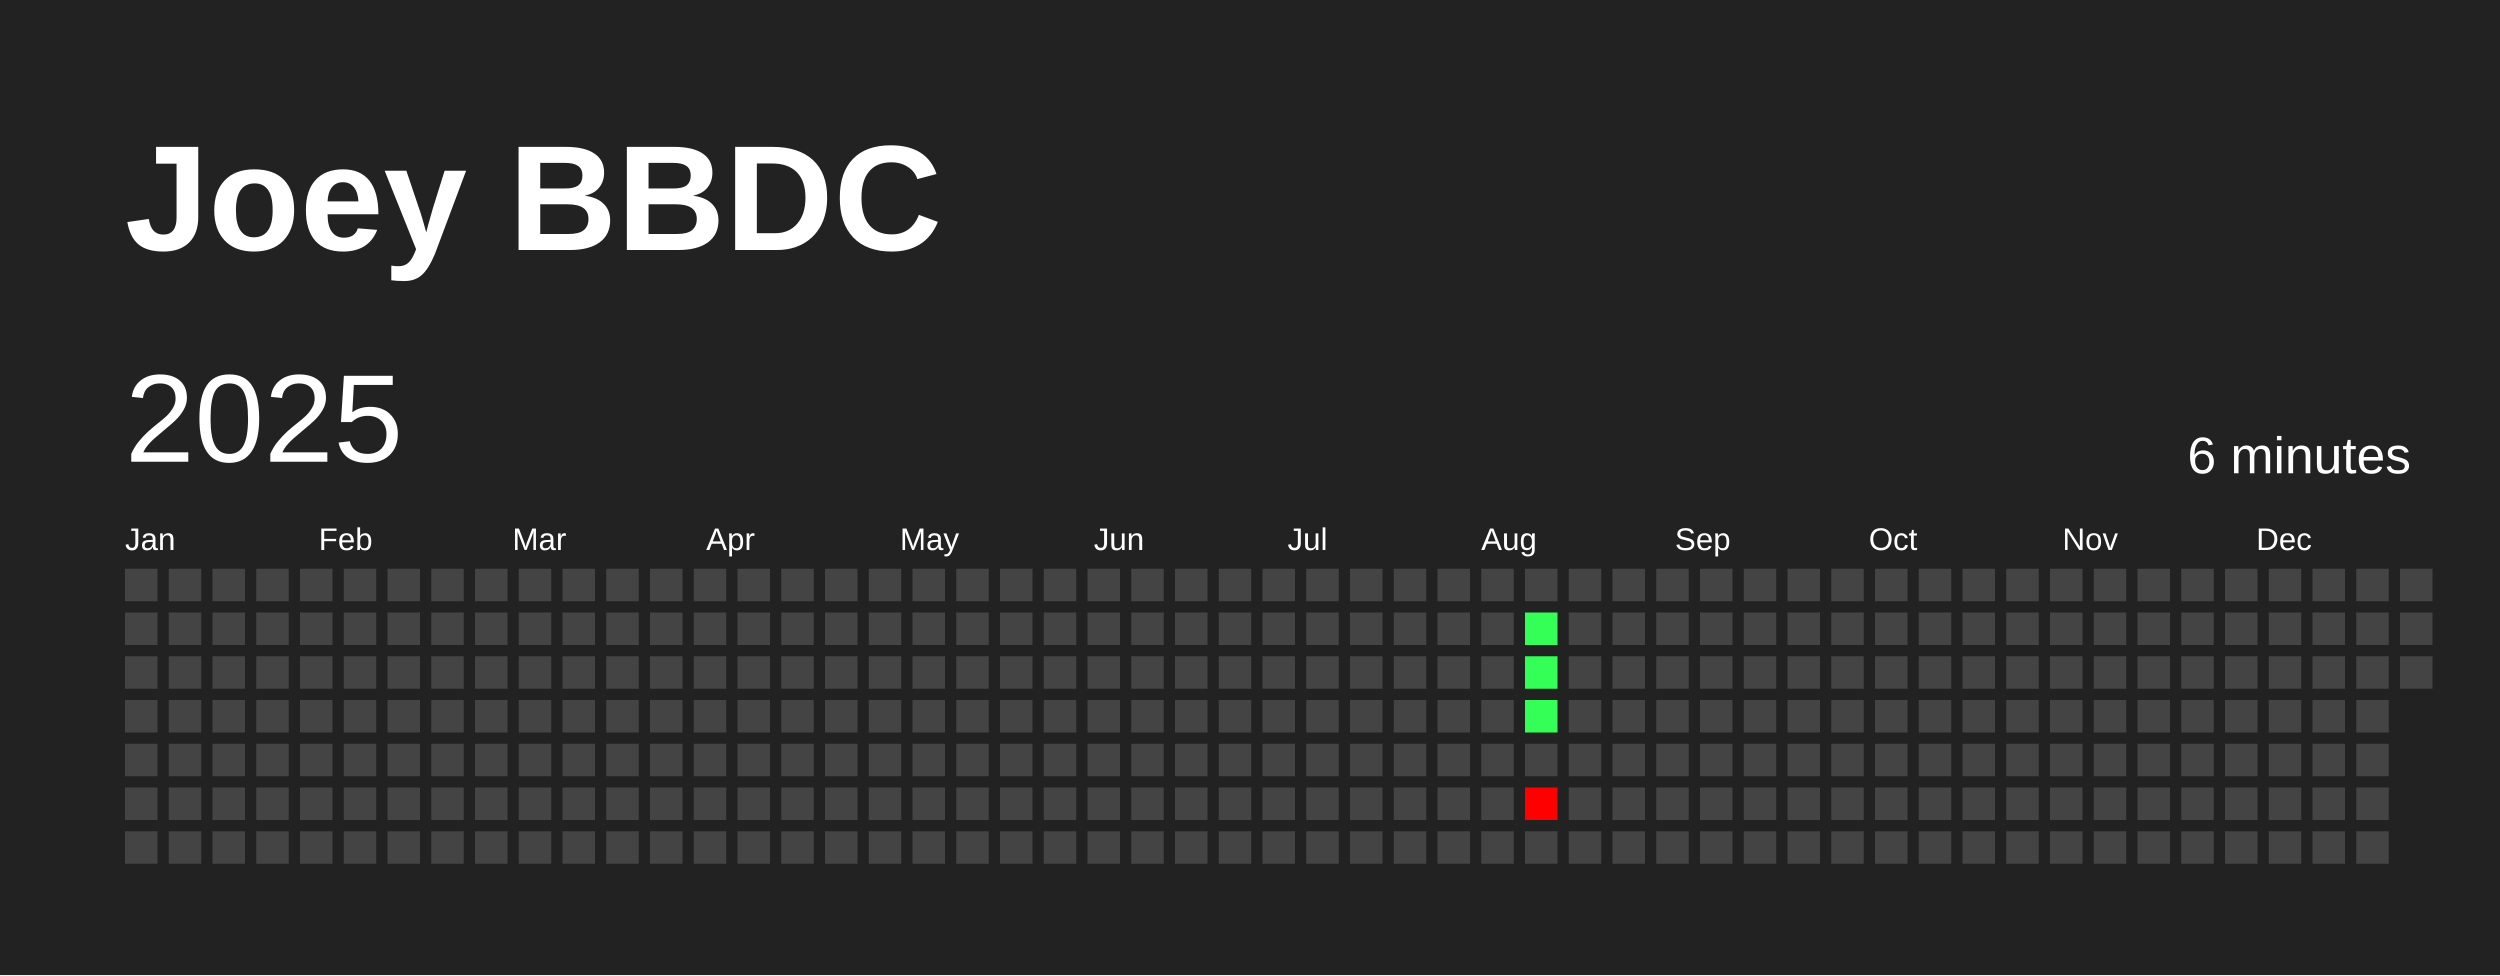
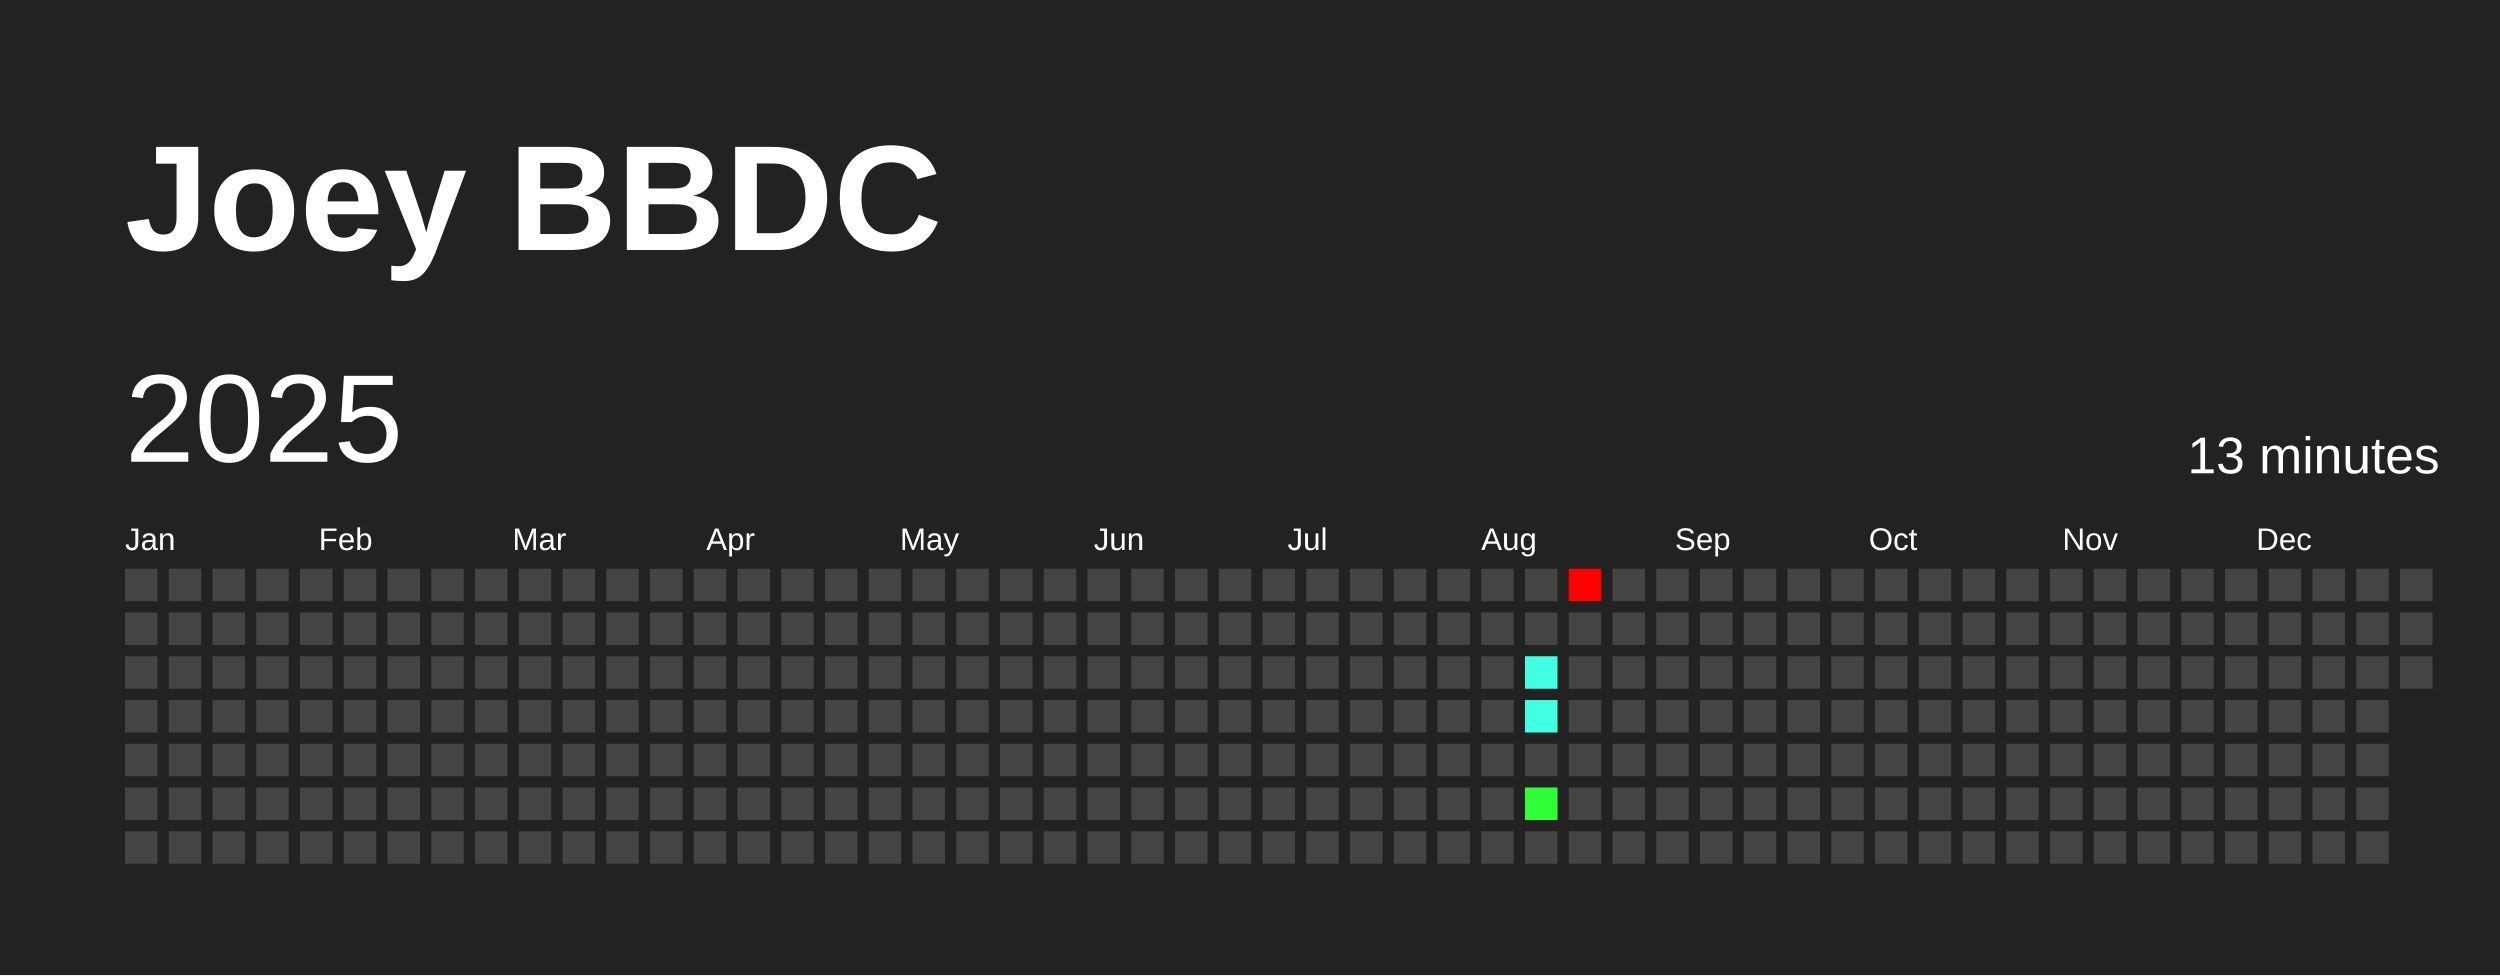
<svg xmlns="http://www.w3.org/2000/svg" baseProfile="full" height="78mm" version="1.1" viewBox="0,0,200,78" width="200mm">
  <defs />
  <rect fill="#222222" height="78" width="200" x="0" y="0" />
  <text fill="#FFFFFF" style="font-size:12px; font-family:Arial; font-weight:bold;" x="10" y="20">Joey BBDC</text>
  <text dominant-baseline="hanging" fill="#FFFFFF" style="font-size:10.0px; font-family:Arial;" x="10" y="30">2025</text>
-   <text dominant-baseline="hanging" fill="#FFFFFF" style="font-size:4.125px; font-family:Arial;" x="175" y="35">6 minutes</text>
+   <text dominant-baseline="hanging" fill="#FFFFFF" style="font-size:4.125px; font-family:Arial;" x="175" y="35">13 minutes</text>
  <text fill="#FFFFFF" style="font-size:2.5px; font-family:Arial" x="10.0" y="44">Jan</text>
  <text fill="#FFFFFF" style="font-size:2.5px; font-family:Arial" x="25.5" y="44">Feb</text>
  <text fill="#FFFFFF" style="font-size:2.5px; font-family:Arial" x="41.0" y="44">Mar</text>
  <text fill="#FFFFFF" style="font-size:2.5px; font-family:Arial" x="56.5" y="44">Apr</text>
  <text fill="#FFFFFF" style="font-size:2.5px; font-family:Arial" x="72.0" y="44">May</text>
  <text fill="#FFFFFF" style="font-size:2.5px; font-family:Arial" x="87.5" y="44">Jun</text>
  <text fill="#FFFFFF" style="font-size:2.5px; font-family:Arial" x="103.0" y="44">Jul</text>
  <text fill="#FFFFFF" style="font-size:2.5px; font-family:Arial" x="118.5" y="44">Aug</text>
  <text fill="#FFFFFF" style="font-size:2.5px; font-family:Arial" x="134.0" y="44">Sep</text>
  <text fill="#FFFFFF" style="font-size:2.5px; font-family:Arial" x="149.5" y="44">Oct</text>
  <text fill="#FFFFFF" style="font-size:2.5px; font-family:Arial" x="165.0" y="44">Nov</text>
  <text fill="#FFFFFF" style="font-size:2.5px; font-family:Arial" x="180.5" y="44">Dec</text>
  <rect fill="#444444" height="2.6" width="2.6" x="10.0" y="45.5" />
  <rect fill="#444444" height="2.6" width="2.6" x="10.0" y="49.0" />
  <rect fill="#444444" height="2.6" width="2.6" x="10.0" y="52.5" />
  <rect fill="#444444" height="2.6" width="2.6" x="10.0" y="56.0" />
  <rect fill="#444444" height="2.6" width="2.6" x="10.0" y="59.5" />
  <rect fill="#444444" height="2.6" width="2.6" x="10.0" y="63.0" />
  <rect fill="#444444" height="2.6" width="2.6" x="10.0" y="66.5" />
  <rect fill="#444444" height="2.6" width="2.6" x="13.5" y="45.5" />
  <rect fill="#444444" height="2.6" width="2.6" x="13.5" y="49.0" />
  <rect fill="#444444" height="2.6" width="2.6" x="13.5" y="52.5" />
  <rect fill="#444444" height="2.6" width="2.6" x="13.5" y="56.0" />
  <rect fill="#444444" height="2.6" width="2.6" x="13.5" y="59.5" />
  <rect fill="#444444" height="2.6" width="2.6" x="13.5" y="63.0" />
  <rect fill="#444444" height="2.6" width="2.6" x="13.5" y="66.5" />
  <rect fill="#444444" height="2.6" width="2.6" x="17.0" y="45.5" />
  <rect fill="#444444" height="2.6" width="2.6" x="17.0" y="49.0" />
  <rect fill="#444444" height="2.6" width="2.6" x="17.0" y="52.5" />
  <rect fill="#444444" height="2.6" width="2.6" x="17.0" y="56.0" />
  <rect fill="#444444" height="2.6" width="2.6" x="17.0" y="59.5" />
  <rect fill="#444444" height="2.6" width="2.6" x="17.0" y="63.0" />
  <rect fill="#444444" height="2.6" width="2.6" x="17.0" y="66.5" />
  <rect fill="#444444" height="2.6" width="2.6" x="20.5" y="45.5" />
  <rect fill="#444444" height="2.6" width="2.6" x="20.5" y="49.0" />
  <rect fill="#444444" height="2.6" width="2.6" x="20.5" y="52.5" />
  <rect fill="#444444" height="2.6" width="2.6" x="20.5" y="56.0" />
  <rect fill="#444444" height="2.6" width="2.6" x="20.5" y="59.5" />
  <rect fill="#444444" height="2.6" width="2.6" x="20.5" y="63.0" />
  <rect fill="#444444" height="2.6" width="2.6" x="20.5" y="66.5" />
  <rect fill="#444444" height="2.6" width="2.6" x="24.0" y="45.5" />
  <rect fill="#444444" height="2.6" width="2.6" x="24.0" y="49.0" />
  <rect fill="#444444" height="2.6" width="2.6" x="24.0" y="52.5" />
  <rect fill="#444444" height="2.6" width="2.6" x="24.0" y="56.0" />
  <rect fill="#444444" height="2.6" width="2.6" x="24.0" y="59.5" />
  <rect fill="#444444" height="2.6" width="2.6" x="24.0" y="63.0" />
  <rect fill="#444444" height="2.6" width="2.6" x="24.0" y="66.5" />
  <rect fill="#444444" height="2.6" width="2.6" x="27.5" y="45.5" />
  <rect fill="#444444" height="2.6" width="2.6" x="27.5" y="49.0" />
  <rect fill="#444444" height="2.6" width="2.6" x="27.5" y="52.5" />
  <rect fill="#444444" height="2.6" width="2.6" x="27.5" y="56.0" />
  <rect fill="#444444" height="2.6" width="2.6" x="27.5" y="59.5" />
  <rect fill="#444444" height="2.6" width="2.6" x="27.5" y="63.0" />
  <rect fill="#444444" height="2.6" width="2.6" x="27.5" y="66.5" />
  <rect fill="#444444" height="2.6" width="2.6" x="31.0" y="45.5" />
  <rect fill="#444444" height="2.6" width="2.6" x="31.0" y="49.0" />
  <rect fill="#444444" height="2.6" width="2.6" x="31.0" y="52.5" />
  <rect fill="#444444" height="2.6" width="2.6" x="31.0" y="56.0" />
  <rect fill="#444444" height="2.6" width="2.6" x="31.0" y="59.5" />
  <rect fill="#444444" height="2.6" width="2.6" x="31.0" y="63.0" />
  <rect fill="#444444" height="2.6" width="2.6" x="31.0" y="66.5" />
  <rect fill="#444444" height="2.6" width="2.6" x="34.5" y="45.5" />
  <rect fill="#444444" height="2.6" width="2.6" x="34.5" y="49.0" />
  <rect fill="#444444" height="2.6" width="2.6" x="34.5" y="52.5" />
  <rect fill="#444444" height="2.6" width="2.6" x="34.5" y="56.0" />
  <rect fill="#444444" height="2.6" width="2.6" x="34.5" y="59.5" />
  <rect fill="#444444" height="2.6" width="2.6" x="34.5" y="63.0" />
  <rect fill="#444444" height="2.6" width="2.6" x="34.5" y="66.5" />
  <rect fill="#444444" height="2.6" width="2.6" x="38.0" y="45.5" />
  <rect fill="#444444" height="2.6" width="2.6" x="38.0" y="49.0" />
  <rect fill="#444444" height="2.6" width="2.6" x="38.0" y="52.5" />
  <rect fill="#444444" height="2.6" width="2.6" x="38.0" y="56.0" />
  <rect fill="#444444" height="2.6" width="2.6" x="38.0" y="59.5" />
  <rect fill="#444444" height="2.6" width="2.6" x="38.0" y="63.0" />
  <rect fill="#444444" height="2.6" width="2.6" x="38.0" y="66.5" />
  <rect fill="#444444" height="2.6" width="2.6" x="41.5" y="45.5" />
  <rect fill="#444444" height="2.6" width="2.6" x="41.5" y="49.0" />
  <rect fill="#444444" height="2.6" width="2.6" x="41.5" y="52.5" />
  <rect fill="#444444" height="2.6" width="2.6" x="41.5" y="56.0" />
  <rect fill="#444444" height="2.6" width="2.6" x="41.5" y="59.5" />
  <rect fill="#444444" height="2.6" width="2.6" x="41.5" y="63.0" />
  <rect fill="#444444" height="2.6" width="2.6" x="41.5" y="66.5" />
  <rect fill="#444444" height="2.6" width="2.6" x="45.0" y="45.5" />
  <rect fill="#444444" height="2.6" width="2.6" x="45.0" y="49.0" />
  <rect fill="#444444" height="2.6" width="2.6" x="45.0" y="52.5" />
  <rect fill="#444444" height="2.6" width="2.6" x="45.0" y="56.0" />
  <rect fill="#444444" height="2.6" width="2.6" x="45.0" y="59.5" />
  <rect fill="#444444" height="2.6" width="2.6" x="45.0" y="63.0" />
  <rect fill="#444444" height="2.6" width="2.6" x="45.0" y="66.5" />
  <rect fill="#444444" height="2.6" width="2.6" x="48.5" y="45.5" />
  <rect fill="#444444" height="2.6" width="2.6" x="48.5" y="49.0" />
  <rect fill="#444444" height="2.6" width="2.6" x="48.5" y="52.5" />
  <rect fill="#444444" height="2.6" width="2.6" x="48.5" y="56.0" />
  <rect fill="#444444" height="2.6" width="2.6" x="48.5" y="59.5" />
  <rect fill="#444444" height="2.6" width="2.6" x="48.5" y="63.0" />
  <rect fill="#444444" height="2.6" width="2.6" x="48.5" y="66.5" />
  <rect fill="#444444" height="2.6" width="2.6" x="52.0" y="45.5" />
  <rect fill="#444444" height="2.6" width="2.6" x="52.0" y="49.0" />
  <rect fill="#444444" height="2.6" width="2.6" x="52.0" y="52.5" />
  <rect fill="#444444" height="2.6" width="2.6" x="52.0" y="56.0" />
  <rect fill="#444444" height="2.6" width="2.6" x="52.0" y="59.5" />
  <rect fill="#444444" height="2.6" width="2.6" x="52.0" y="63.0" />
  <rect fill="#444444" height="2.6" width="2.6" x="52.0" y="66.5" />
  <rect fill="#444444" height="2.6" width="2.6" x="55.5" y="45.5" />
  <rect fill="#444444" height="2.6" width="2.6" x="55.5" y="49.0" />
  <rect fill="#444444" height="2.6" width="2.6" x="55.5" y="52.5" />
  <rect fill="#444444" height="2.6" width="2.6" x="55.5" y="56.0" />
  <rect fill="#444444" height="2.6" width="2.6" x="55.5" y="59.5" />
  <rect fill="#444444" height="2.6" width="2.6" x="55.5" y="63.0" />
  <rect fill="#444444" height="2.6" width="2.6" x="55.5" y="66.5" />
  <rect fill="#444444" height="2.6" width="2.6" x="59.0" y="45.5" />
  <rect fill="#444444" height="2.6" width="2.6" x="59.0" y="49.0" />
  <rect fill="#444444" height="2.6" width="2.6" x="59.0" y="52.5" />
  <rect fill="#444444" height="2.6" width="2.6" x="59.0" y="56.0" />
  <rect fill="#444444" height="2.6" width="2.6" x="59.0" y="59.5" />
  <rect fill="#444444" height="2.6" width="2.6" x="59.0" y="63.0" />
  <rect fill="#444444" height="2.6" width="2.6" x="59.0" y="66.5" />
  <rect fill="#444444" height="2.6" width="2.6" x="62.5" y="45.5" />
  <rect fill="#444444" height="2.6" width="2.6" x="62.5" y="49.0" />
  <rect fill="#444444" height="2.6" width="2.6" x="62.5" y="52.5" />
  <rect fill="#444444" height="2.6" width="2.6" x="62.5" y="56.0" />
  <rect fill="#444444" height="2.6" width="2.6" x="62.5" y="59.5" />
  <rect fill="#444444" height="2.6" width="2.6" x="62.5" y="63.0" />
  <rect fill="#444444" height="2.6" width="2.6" x="62.5" y="66.5" />
  <rect fill="#444444" height="2.6" width="2.6" x="66.0" y="45.5" />
  <rect fill="#444444" height="2.6" width="2.6" x="66.0" y="49.0" />
  <rect fill="#444444" height="2.6" width="2.6" x="66.0" y="52.5" />
  <rect fill="#444444" height="2.6" width="2.6" x="66.0" y="56.0" />
  <rect fill="#444444" height="2.6" width="2.6" x="66.0" y="59.5" />
  <rect fill="#444444" height="2.6" width="2.6" x="66.0" y="63.0" />
  <rect fill="#444444" height="2.6" width="2.6" x="66.0" y="66.5" />
  <rect fill="#444444" height="2.6" width="2.6" x="69.5" y="45.5" />
  <rect fill="#444444" height="2.6" width="2.6" x="69.5" y="49.0" />
  <rect fill="#444444" height="2.6" width="2.6" x="69.5" y="52.5" />
  <rect fill="#444444" height="2.6" width="2.6" x="69.5" y="56.0" />
  <rect fill="#444444" height="2.6" width="2.6" x="69.5" y="59.5" />
  <rect fill="#444444" height="2.6" width="2.6" x="69.5" y="63.0" />
  <rect fill="#444444" height="2.6" width="2.6" x="69.5" y="66.5" />
  <rect fill="#444444" height="2.6" width="2.6" x="73.0" y="45.5" />
  <rect fill="#444444" height="2.6" width="2.6" x="73.0" y="49.0" />
  <rect fill="#444444" height="2.6" width="2.6" x="73.0" y="52.5" />
  <rect fill="#444444" height="2.6" width="2.6" x="73.0" y="56.0" />
  <rect fill="#444444" height="2.6" width="2.6" x="73.0" y="59.5" />
  <rect fill="#444444" height="2.6" width="2.6" x="73.0" y="63.0" />
  <rect fill="#444444" height="2.6" width="2.6" x="73.0" y="66.5" />
  <rect fill="#444444" height="2.6" width="2.6" x="76.5" y="45.5" />
  <rect fill="#444444" height="2.6" width="2.6" x="76.5" y="49.0" />
  <rect fill="#444444" height="2.6" width="2.6" x="76.5" y="52.5" />
  <rect fill="#444444" height="2.6" width="2.6" x="76.5" y="56.0" />
  <rect fill="#444444" height="2.6" width="2.6" x="76.5" y="59.5" />
  <rect fill="#444444" height="2.6" width="2.6" x="76.5" y="63.0" />
  <rect fill="#444444" height="2.6" width="2.6" x="76.5" y="66.5" />
  <rect fill="#444444" height="2.6" width="2.6" x="80.0" y="45.5" />
  <rect fill="#444444" height="2.6" width="2.6" x="80.0" y="49.0" />
  <rect fill="#444444" height="2.6" width="2.6" x="80.0" y="52.5" />
  <rect fill="#444444" height="2.6" width="2.6" x="80.0" y="56.0" />
  <rect fill="#444444" height="2.6" width="2.6" x="80.0" y="59.5" />
  <rect fill="#444444" height="2.6" width="2.6" x="80.0" y="63.0" />
  <rect fill="#444444" height="2.6" width="2.6" x="80.0" y="66.5" />
  <rect fill="#444444" height="2.6" width="2.6" x="83.5" y="45.5" />
  <rect fill="#444444" height="2.6" width="2.6" x="83.5" y="49.0" />
  <rect fill="#444444" height="2.6" width="2.6" x="83.5" y="52.5" />
  <rect fill="#444444" height="2.6" width="2.6" x="83.5" y="56.0" />
  <rect fill="#444444" height="2.6" width="2.6" x="83.5" y="59.5" />
  <rect fill="#444444" height="2.6" width="2.6" x="83.5" y="63.0" />
  <rect fill="#444444" height="2.6" width="2.6" x="83.5" y="66.5" />
  <rect fill="#444444" height="2.6" width="2.6" x="87.0" y="45.5" />
  <rect fill="#444444" height="2.6" width="2.6" x="87.0" y="49.0" />
  <rect fill="#444444" height="2.6" width="2.6" x="87.0" y="52.5" />
  <rect fill="#444444" height="2.6" width="2.6" x="87.0" y="56.0" />
  <rect fill="#444444" height="2.6" width="2.6" x="87.0" y="59.5" />
  <rect fill="#444444" height="2.6" width="2.6" x="87.0" y="63.0" />
  <rect fill="#444444" height="2.6" width="2.6" x="87.0" y="66.5" />
  <rect fill="#444444" height="2.6" width="2.6" x="90.5" y="45.5" />
  <rect fill="#444444" height="2.6" width="2.6" x="90.5" y="49.0" />
  <rect fill="#444444" height="2.6" width="2.6" x="90.5" y="52.5" />
  <rect fill="#444444" height="2.6" width="2.6" x="90.5" y="56.0" />
  <rect fill="#444444" height="2.6" width="2.6" x="90.5" y="59.5" />
  <rect fill="#444444" height="2.6" width="2.6" x="90.5" y="63.0" />
  <rect fill="#444444" height="2.6" width="2.6" x="90.5" y="66.5" />
  <rect fill="#444444" height="2.6" width="2.6" x="94.0" y="45.5" />
  <rect fill="#444444" height="2.6" width="2.6" x="94.0" y="49.0" />
  <rect fill="#444444" height="2.6" width="2.6" x="94.0" y="52.5" />
  <rect fill="#444444" height="2.6" width="2.6" x="94.0" y="56.0" />
  <rect fill="#444444" height="2.6" width="2.6" x="94.0" y="59.5" />
  <rect fill="#444444" height="2.6" width="2.6" x="94.0" y="63.0" />
  <rect fill="#444444" height="2.6" width="2.6" x="94.0" y="66.5" />
  <rect fill="#444444" height="2.6" width="2.6" x="97.5" y="45.5" />
  <rect fill="#444444" height="2.6" width="2.6" x="97.5" y="49.0" />
  <rect fill="#444444" height="2.6" width="2.6" x="97.5" y="52.5" />
  <rect fill="#444444" height="2.6" width="2.6" x="97.5" y="56.0" />
  <rect fill="#444444" height="2.6" width="2.6" x="97.5" y="59.5" />
  <rect fill="#444444" height="2.6" width="2.6" x="97.5" y="63.0" />
  <rect fill="#444444" height="2.6" width="2.6" x="97.5" y="66.5" />
  <rect fill="#444444" height="2.6" width="2.6" x="101.0" y="45.5" />
  <rect fill="#444444" height="2.6" width="2.6" x="101.0" y="49.0" />
  <rect fill="#444444" height="2.6" width="2.6" x="101.0" y="52.5" />
  <rect fill="#444444" height="2.6" width="2.6" x="101.0" y="56.0" />
  <rect fill="#444444" height="2.6" width="2.6" x="101.0" y="59.5" />
  <rect fill="#444444" height="2.6" width="2.6" x="101.0" y="63.0" />
  <rect fill="#444444" height="2.6" width="2.6" x="101.0" y="66.5" />
  <rect fill="#444444" height="2.6" width="2.6" x="104.5" y="45.5" />
  <rect fill="#444444" height="2.6" width="2.6" x="104.5" y="49.0" />
  <rect fill="#444444" height="2.6" width="2.6" x="104.5" y="52.5" />
  <rect fill="#444444" height="2.6" width="2.6" x="104.5" y="56.0" />
  <rect fill="#444444" height="2.6" width="2.6" x="104.5" y="59.5" />
  <rect fill="#444444" height="2.6" width="2.6" x="104.5" y="63.0" />
  <rect fill="#444444" height="2.6" width="2.6" x="104.5" y="66.5" />
  <rect fill="#444444" height="2.6" width="2.6" x="108.0" y="45.5" />
  <rect fill="#444444" height="2.6" width="2.6" x="108.0" y="49.0" />
  <rect fill="#444444" height="2.6" width="2.6" x="108.0" y="52.5" />
  <rect fill="#444444" height="2.6" width="2.6" x="108.0" y="56.0" />
  <rect fill="#444444" height="2.6" width="2.6" x="108.0" y="59.5" />
  <rect fill="#444444" height="2.6" width="2.6" x="108.0" y="63.0" />
  <rect fill="#444444" height="2.6" width="2.6" x="108.0" y="66.5" />
  <rect fill="#444444" height="2.6" width="2.6" x="111.5" y="45.5" />
  <rect fill="#444444" height="2.6" width="2.6" x="111.5" y="49.0" />
  <rect fill="#444444" height="2.6" width="2.6" x="111.5" y="52.5" />
  <rect fill="#444444" height="2.6" width="2.6" x="111.5" y="56.0" />
  <rect fill="#444444" height="2.6" width="2.6" x="111.5" y="59.5" />
  <rect fill="#444444" height="2.6" width="2.6" x="111.5" y="63.0" />
  <rect fill="#444444" height="2.6" width="2.6" x="111.5" y="66.5" />
  <rect fill="#444444" height="2.6" width="2.6" x="115.0" y="45.5" />
  <rect fill="#444444" height="2.6" width="2.6" x="115.0" y="49.0" />
  <rect fill="#444444" height="2.6" width="2.6" x="115.0" y="52.5" />
  <rect fill="#444444" height="2.6" width="2.6" x="115.0" y="56.0" />
  <rect fill="#444444" height="2.6" width="2.6" x="115.0" y="59.5" />
  <rect fill="#444444" height="2.6" width="2.6" x="115.0" y="63.0" />
  <rect fill="#444444" height="2.6" width="2.6" x="115.0" y="66.5" />
  <rect fill="#444444" height="2.6" width="2.6" x="118.5" y="45.5" />
  <rect fill="#444444" height="2.6" width="2.6" x="118.5" y="49.0" />
  <rect fill="#444444" height="2.6" width="2.6" x="118.5" y="52.5" />
  <rect fill="#444444" height="2.6" width="2.6" x="118.5" y="56.0" />
  <rect fill="#444444" height="2.6" width="2.6" x="118.5" y="59.5" />
  <rect fill="#444444" height="2.6" width="2.6" x="118.5" y="63.0" />
  <rect fill="#444444" height="2.6" width="2.6" x="118.5" y="66.5" />
  <rect fill="#444444" height="2.6" width="2.6" x="122.0" y="45.5" />
-   <rect fill="#33ff56" height="2.6" width="2.6" x="122.0" y="49.0" />
-   <rect fill="#33ff56" height="2.6" width="2.6" x="122.0" y="52.5" />
-   <rect fill="#33ff56" height="2.6" width="2.6" x="122.0" y="56.0" />
+   <rect fill="#444444" height="2.6" width="2.6" x="122.0" y="49.0" />
+   <rect fill="#43ffe2" height="2.6" width="2.6" x="122.0" y="52.5" />
+   <rect fill="#43ffe2" height="2.6" width="2.6" x="122.0" y="56.0" />
  <rect fill="#444444" height="2.6" width="2.6" x="122.0" y="59.5" />
-   <rect fill="red" height="2.6" width="2.6" x="122.0" y="63.0" />
+   <rect fill="#30ff37" height="2.6" width="2.6" x="122.0" y="63.0" />
  <rect fill="#444444" height="2.6" width="2.6" x="122.0" y="66.5" />
-   <rect fill="#444444" height="2.6" width="2.6" x="125.5" y="45.5" />
+   <rect fill="red" height="2.6" width="2.6" x="125.5" y="45.5" />
  <rect fill="#444444" height="2.6" width="2.6" x="125.5" y="49.0" />
  <rect fill="#444444" height="2.6" width="2.6" x="125.5" y="52.5" />
  <rect fill="#444444" height="2.6" width="2.6" x="125.5" y="56.0" />
  <rect fill="#444444" height="2.6" width="2.6" x="125.5" y="59.5" />
  <rect fill="#444444" height="2.6" width="2.6" x="125.5" y="63.0" />
  <rect fill="#444444" height="2.6" width="2.6" x="125.5" y="66.5" />
  <rect fill="#444444" height="2.6" width="2.6" x="129.0" y="45.5" />
  <rect fill="#444444" height="2.6" width="2.6" x="129.0" y="49.0" />
  <rect fill="#444444" height="2.6" width="2.6" x="129.0" y="52.5" />
  <rect fill="#444444" height="2.6" width="2.6" x="129.0" y="56.0" />
  <rect fill="#444444" height="2.6" width="2.6" x="129.0" y="59.5" />
  <rect fill="#444444" height="2.6" width="2.6" x="129.0" y="63.0" />
  <rect fill="#444444" height="2.6" width="2.6" x="129.0" y="66.5" />
  <rect fill="#444444" height="2.6" width="2.6" x="132.5" y="45.5" />
  <rect fill="#444444" height="2.6" width="2.6" x="132.5" y="49.0" />
  <rect fill="#444444" height="2.6" width="2.6" x="132.5" y="52.5" />
  <rect fill="#444444" height="2.6" width="2.6" x="132.5" y="56.0" />
  <rect fill="#444444" height="2.6" width="2.6" x="132.5" y="59.5" />
  <rect fill="#444444" height="2.6" width="2.6" x="132.5" y="63.0" />
  <rect fill="#444444" height="2.6" width="2.6" x="132.5" y="66.5" />
  <rect fill="#444444" height="2.6" width="2.6" x="136.0" y="45.5" />
  <rect fill="#444444" height="2.6" width="2.6" x="136.0" y="49.0" />
  <rect fill="#444444" height="2.6" width="2.6" x="136.0" y="52.5" />
  <rect fill="#444444" height="2.6" width="2.6" x="136.0" y="56.0" />
  <rect fill="#444444" height="2.6" width="2.6" x="136.0" y="59.5" />
  <rect fill="#444444" height="2.6" width="2.6" x="136.0" y="63.0" />
  <rect fill="#444444" height="2.6" width="2.6" x="136.0" y="66.5" />
  <rect fill="#444444" height="2.6" width="2.6" x="139.5" y="45.5" />
  <rect fill="#444444" height="2.6" width="2.6" x="139.5" y="49.0" />
  <rect fill="#444444" height="2.6" width="2.6" x="139.5" y="52.5" />
  <rect fill="#444444" height="2.6" width="2.6" x="139.5" y="56.0" />
  <rect fill="#444444" height="2.6" width="2.6" x="139.5" y="59.5" />
  <rect fill="#444444" height="2.6" width="2.6" x="139.5" y="63.0" />
  <rect fill="#444444" height="2.6" width="2.6" x="139.5" y="66.5" />
  <rect fill="#444444" height="2.6" width="2.6" x="143.0" y="45.5" />
  <rect fill="#444444" height="2.6" width="2.6" x="143.0" y="49.0" />
  <rect fill="#444444" height="2.6" width="2.6" x="143.0" y="52.5" />
  <rect fill="#444444" height="2.6" width="2.6" x="143.0" y="56.0" />
  <rect fill="#444444" height="2.6" width="2.6" x="143.0" y="59.5" />
  <rect fill="#444444" height="2.6" width="2.6" x="143.0" y="63.0" />
  <rect fill="#444444" height="2.6" width="2.6" x="143.0" y="66.5" />
  <rect fill="#444444" height="2.6" width="2.6" x="146.5" y="45.5" />
  <rect fill="#444444" height="2.6" width="2.6" x="146.5" y="49.0" />
  <rect fill="#444444" height="2.6" width="2.6" x="146.5" y="52.5" />
  <rect fill="#444444" height="2.6" width="2.6" x="146.5" y="56.0" />
  <rect fill="#444444" height="2.6" width="2.6" x="146.5" y="59.5" />
  <rect fill="#444444" height="2.6" width="2.6" x="146.5" y="63.0" />
  <rect fill="#444444" height="2.6" width="2.6" x="146.5" y="66.5" />
  <rect fill="#444444" height="2.6" width="2.6" x="150.0" y="45.5" />
  <rect fill="#444444" height="2.6" width="2.6" x="150.0" y="49.0" />
  <rect fill="#444444" height="2.6" width="2.6" x="150.0" y="52.5" />
  <rect fill="#444444" height="2.6" width="2.6" x="150.0" y="56.0" />
  <rect fill="#444444" height="2.6" width="2.6" x="150.0" y="59.5" />
  <rect fill="#444444" height="2.6" width="2.6" x="150.0" y="63.0" />
  <rect fill="#444444" height="2.6" width="2.6" x="150.0" y="66.5" />
  <rect fill="#444444" height="2.6" width="2.6" x="153.5" y="45.5" />
  <rect fill="#444444" height="2.6" width="2.6" x="153.5" y="49.0" />
  <rect fill="#444444" height="2.6" width="2.6" x="153.5" y="52.5" />
  <rect fill="#444444" height="2.6" width="2.6" x="153.5" y="56.0" />
  <rect fill="#444444" height="2.6" width="2.6" x="153.5" y="59.5" />
  <rect fill="#444444" height="2.6" width="2.6" x="153.5" y="63.0" />
  <rect fill="#444444" height="2.6" width="2.6" x="153.5" y="66.5" />
  <rect fill="#444444" height="2.6" width="2.6" x="157.0" y="45.5" />
  <rect fill="#444444" height="2.6" width="2.6" x="157.0" y="49.0" />
  <rect fill="#444444" height="2.6" width="2.6" x="157.0" y="52.5" />
  <rect fill="#444444" height="2.6" width="2.6" x="157.0" y="56.0" />
  <rect fill="#444444" height="2.6" width="2.6" x="157.0" y="59.5" />
  <rect fill="#444444" height="2.6" width="2.6" x="157.0" y="63.0" />
  <rect fill="#444444" height="2.6" width="2.6" x="157.0" y="66.5" />
  <rect fill="#444444" height="2.6" width="2.6" x="160.5" y="45.5" />
  <rect fill="#444444" height="2.6" width="2.6" x="160.5" y="49.0" />
  <rect fill="#444444" height="2.6" width="2.6" x="160.5" y="52.5" />
  <rect fill="#444444" height="2.6" width="2.6" x="160.5" y="56.0" />
  <rect fill="#444444" height="2.6" width="2.6" x="160.5" y="59.5" />
  <rect fill="#444444" height="2.6" width="2.6" x="160.5" y="63.0" />
  <rect fill="#444444" height="2.6" width="2.6" x="160.5" y="66.5" />
  <rect fill="#444444" height="2.6" width="2.6" x="164.0" y="45.5" />
  <rect fill="#444444" height="2.6" width="2.6" x="164.0" y="49.0" />
  <rect fill="#444444" height="2.6" width="2.6" x="164.0" y="52.5" />
  <rect fill="#444444" height="2.6" width="2.6" x="164.0" y="56.0" />
  <rect fill="#444444" height="2.6" width="2.6" x="164.0" y="59.5" />
  <rect fill="#444444" height="2.6" width="2.6" x="164.0" y="63.0" />
  <rect fill="#444444" height="2.6" width="2.6" x="164.0" y="66.5" />
  <rect fill="#444444" height="2.6" width="2.6" x="167.5" y="45.5" />
  <rect fill="#444444" height="2.6" width="2.6" x="167.5" y="49.0" />
  <rect fill="#444444" height="2.6" width="2.6" x="167.5" y="52.5" />
  <rect fill="#444444" height="2.6" width="2.6" x="167.5" y="56.0" />
  <rect fill="#444444" height="2.6" width="2.6" x="167.5" y="59.5" />
  <rect fill="#444444" height="2.6" width="2.6" x="167.5" y="63.0" />
  <rect fill="#444444" height="2.6" width="2.6" x="167.5" y="66.5" />
  <rect fill="#444444" height="2.6" width="2.6" x="171.0" y="45.5" />
  <rect fill="#444444" height="2.6" width="2.6" x="171.0" y="49.0" />
  <rect fill="#444444" height="2.6" width="2.6" x="171.0" y="52.5" />
  <rect fill="#444444" height="2.6" width="2.6" x="171.0" y="56.0" />
  <rect fill="#444444" height="2.6" width="2.6" x="171.0" y="59.5" />
  <rect fill="#444444" height="2.6" width="2.6" x="171.0" y="63.0" />
  <rect fill="#444444" height="2.6" width="2.6" x="171.0" y="66.5" />
  <rect fill="#444444" height="2.6" width="2.6" x="174.5" y="45.5" />
  <rect fill="#444444" height="2.6" width="2.6" x="174.5" y="49.0" />
  <rect fill="#444444" height="2.6" width="2.6" x="174.5" y="52.5" />
  <rect fill="#444444" height="2.6" width="2.6" x="174.5" y="56.0" />
  <rect fill="#444444" height="2.6" width="2.6" x="174.5" y="59.5" />
  <rect fill="#444444" height="2.6" width="2.6" x="174.5" y="63.0" />
  <rect fill="#444444" height="2.6" width="2.6" x="174.5" y="66.5" />
  <rect fill="#444444" height="2.6" width="2.6" x="178.0" y="45.5" />
  <rect fill="#444444" height="2.6" width="2.6" x="178.0" y="49.0" />
  <rect fill="#444444" height="2.6" width="2.6" x="178.0" y="52.5" />
  <rect fill="#444444" height="2.6" width="2.6" x="178.0" y="56.0" />
  <rect fill="#444444" height="2.6" width="2.6" x="178.0" y="59.5" />
  <rect fill="#444444" height="2.6" width="2.6" x="178.0" y="63.0" />
  <rect fill="#444444" height="2.6" width="2.6" x="178.0" y="66.5" />
  <rect fill="#444444" height="2.6" width="2.6" x="181.5" y="45.5" />
  <rect fill="#444444" height="2.6" width="2.6" x="181.5" y="49.0" />
  <rect fill="#444444" height="2.6" width="2.6" x="181.5" y="52.5" />
  <rect fill="#444444" height="2.6" width="2.6" x="181.5" y="56.0" />
  <rect fill="#444444" height="2.6" width="2.6" x="181.5" y="59.5" />
  <rect fill="#444444" height="2.6" width="2.6" x="181.5" y="63.0" />
  <rect fill="#444444" height="2.6" width="2.6" x="181.5" y="66.5" />
  <rect fill="#444444" height="2.6" width="2.6" x="185.0" y="45.5" />
  <rect fill="#444444" height="2.6" width="2.6" x="185.0" y="49.0" />
  <rect fill="#444444" height="2.6" width="2.6" x="185.0" y="52.5" />
  <rect fill="#444444" height="2.6" width="2.6" x="185.0" y="56.0" />
  <rect fill="#444444" height="2.6" width="2.6" x="185.0" y="59.5" />
  <rect fill="#444444" height="2.6" width="2.6" x="185.0" y="63.0" />
  <rect fill="#444444" height="2.6" width="2.6" x="185.0" y="66.5" />
  <rect fill="#444444" height="2.6" width="2.6" x="188.5" y="45.5" />
  <rect fill="#444444" height="2.6" width="2.6" x="188.5" y="49.0" />
  <rect fill="#444444" height="2.6" width="2.6" x="188.5" y="52.5" />
  <rect fill="#444444" height="2.6" width="2.6" x="188.5" y="56.0" />
  <rect fill="#444444" height="2.6" width="2.6" x="188.5" y="59.5" />
  <rect fill="#444444" height="2.6" width="2.6" x="188.5" y="63.0" />
  <rect fill="#444444" height="2.6" width="2.6" x="188.5" y="66.5" />
  <rect fill="#444444" height="2.6" width="2.6" x="192.0" y="45.5" />
  <rect fill="#444444" height="2.6" width="2.6" x="192.0" y="49.0" />
  <rect fill="#444444" height="2.6" width="2.6" x="192.0" y="52.5" />
</svg>
